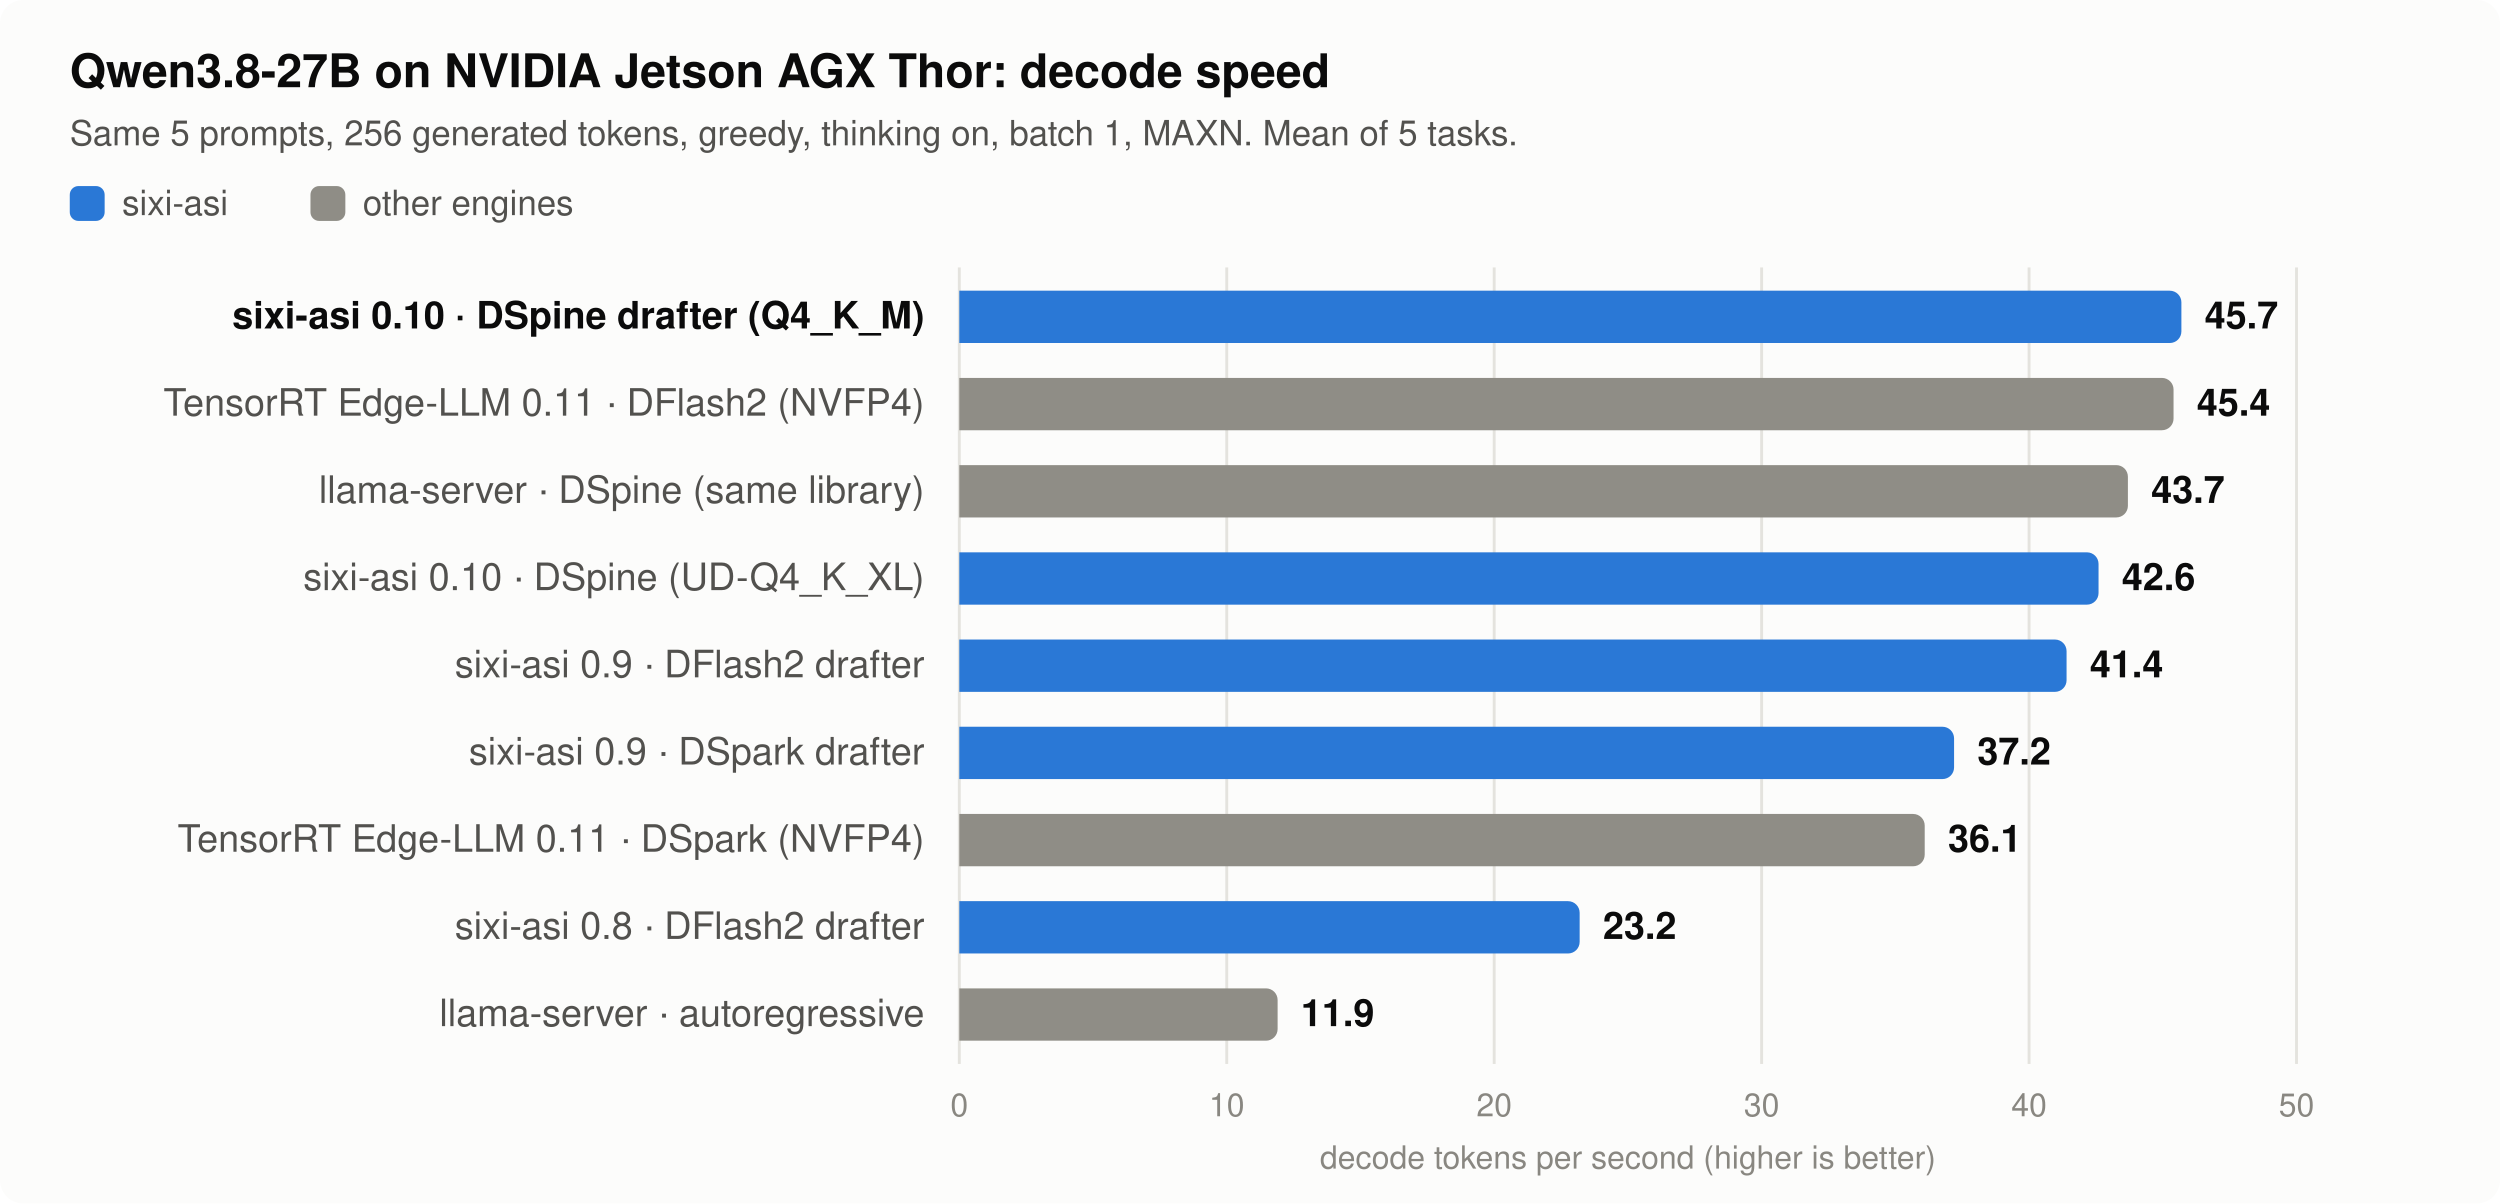
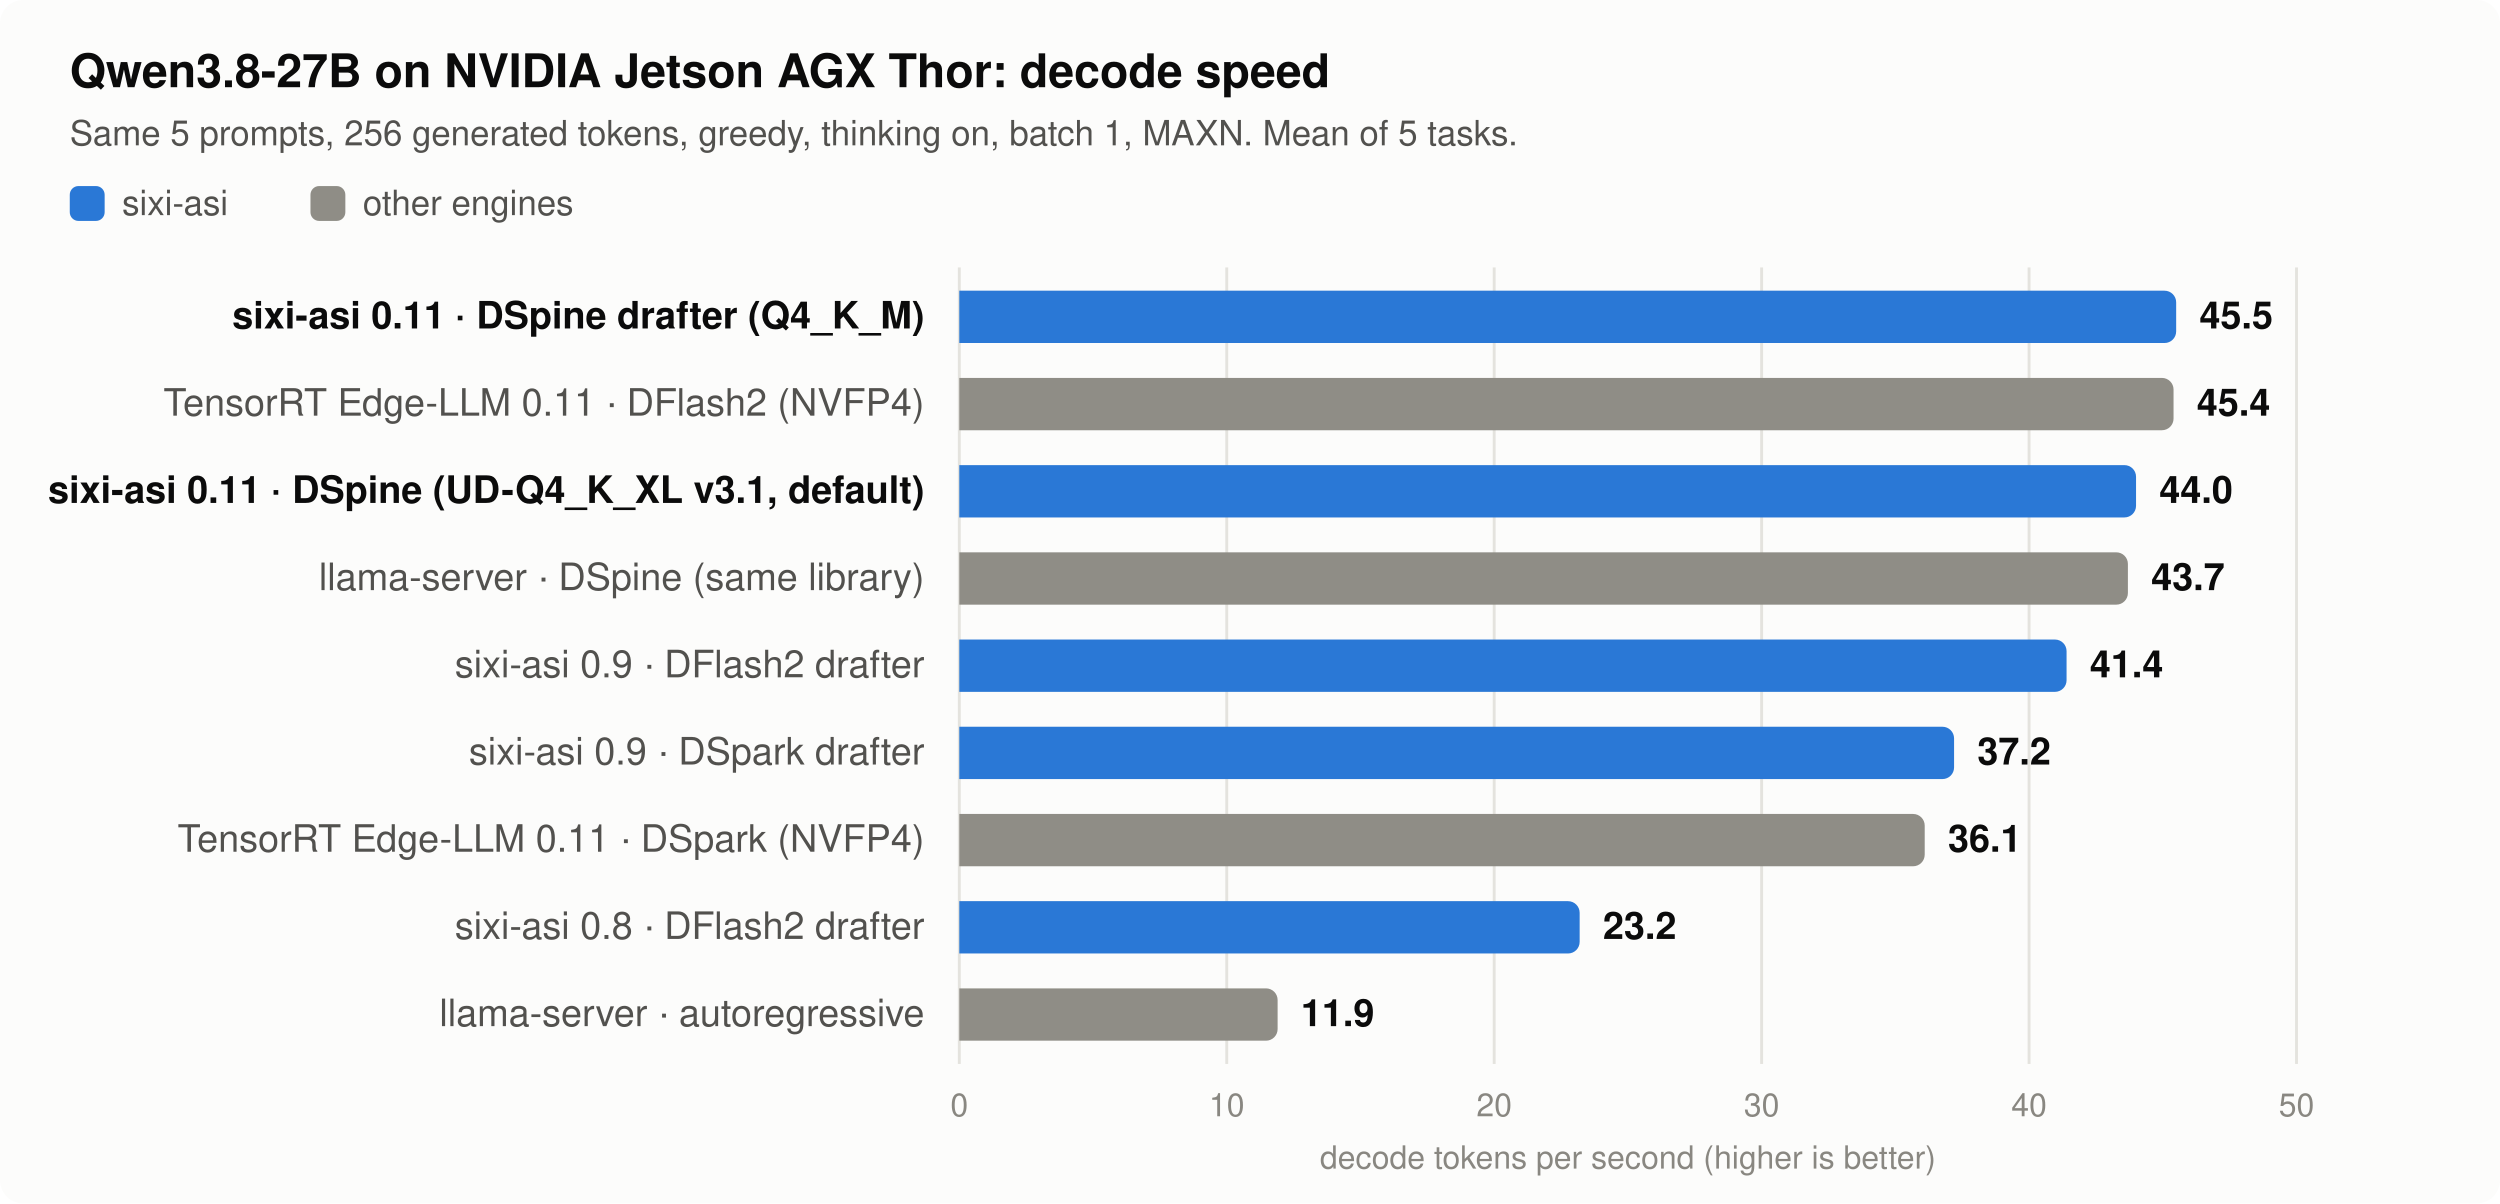
<svg xmlns="http://www.w3.org/2000/svg" viewBox="0 0 860 414" width="860" height="414" font-family="-apple-system, BlinkMacSystemFont, 'Segoe UI', Helvetica, Arial, sans-serif" role="img" aria-label="Qwen3.8-27B on NVIDIA Jetson AGX Thor: decode speed">
  <rect width="860" height="414" rx="8" fill="#fcfcfb" />
  <text x="24.0" y="30.0" fill="#0b0b0b" font-size="16" text-anchor="start" font-weight="600">Qwen3.8-27B on NVIDIA Jetson AGX Thor: decode speed</text>
  <text x="24.0" y="50.0" fill="#52514e" font-size="12" text-anchor="start" font-weight="400">Same 5 prompts, 256 generated tokens, greedy, thinking on, batch 1, MAXN. Mean of 5 tasks.</text>
  <rect x="24" y="64" width="12" height="12" rx="3" fill="#2a78d6" />
  <text x="42.0" y="74.0" fill="#52514e" font-size="12" text-anchor="start" font-weight="400">sixi-asi</text>
  <rect x="106.8" y="64" width="12" height="12" rx="3" fill="#8f8d86" />
  <text x="124.8" y="74.0" fill="#52514e" font-size="12" text-anchor="start" font-weight="400">other engines</text>
  <line x1="330.0" y1="92" x2="330.0" y2="366" stroke="#e4e3de" stroke-width="1" />
  <text x="330.0" y="384.0" fill="#898781" font-size="11" text-anchor="middle" font-weight="400">0</text>
  <line x1="422.0" y1="92" x2="422.0" y2="366" stroke="#e4e3de" stroke-width="1" />
  <text x="422.0" y="384.0" fill="#898781" font-size="11" text-anchor="middle" font-weight="400">10</text>
  <line x1="514.0" y1="92" x2="514.0" y2="366" stroke="#e4e3de" stroke-width="1" />
  <text x="514.0" y="384.0" fill="#898781" font-size="11" text-anchor="middle" font-weight="400">20</text>
  <line x1="606.0" y1="92" x2="606.0" y2="366" stroke="#e4e3de" stroke-width="1" />
  <text x="606.0" y="384.0" fill="#898781" font-size="11" text-anchor="middle" font-weight="400">30</text>
  <line x1="698.0" y1="92" x2="698.0" y2="366" stroke="#e4e3de" stroke-width="1" />
  <text x="698.0" y="384.0" fill="#898781" font-size="11" text-anchor="middle" font-weight="400">40</text>
  <line x1="790.0" y1="92" x2="790.0" y2="366" stroke="#e4e3de" stroke-width="1" />
  <text x="790.0" y="384.0" fill="#898781" font-size="11" text-anchor="middle" font-weight="400">50</text>
  <text x="560.0" y="402.0" fill="#898781" font-size="11" text-anchor="middle" font-weight="400">decode tokens per second (higher is better)</text>
-   <text x="318.0" y="113.0" fill="#0b0b0b" font-size="13" text-anchor="end" font-weight="600">sixi-asi 0.10 · DSpine drafter (Q4_K_M)</text>
-   <path d="M330.0,100.0 h416.4 a4,4 0 0 1 4,4 v10.0 a4,4 0 0 1 -4,4 h-416.4 z" fill="#2a78d6" />
-   <text x="758.4" y="113.0" fill="#0b0b0b" font-size="13" text-anchor="start" font-weight="600">45.7</text>
+   <text x="318.0" y="113.0" fill="#0b0b0b" font-size="13" text-anchor="end" font-weight="600">sixi-asi 0.11 · DSpine drafter (Q4_K_M)</text>
+   <path d="M330.0,100.0 h414.6 a4,4 0 0 1 4,4 v10.0 a4,4 0 0 1 -4,4 h-414.6 z" fill="#2a78d6" />
+   <text x="756.6" y="113.0" fill="#0b0b0b" font-size="13" text-anchor="start" font-weight="600">45.5</text>
  <text x="318.0" y="143.0" fill="#52514e" font-size="13" text-anchor="end" font-weight="400">TensorRT Edge-LLM 0.11 · DFlash2 (NVFP4)</text>
  <path d="M330.0,130.0 h413.7 a4,4 0 0 1 4,4 v10.0 a4,4 0 0 1 -4,4 h-413.7 z" fill="#8f8d86" />
  <text x="755.7" y="143.0" fill="#0b0b0b" font-size="13" text-anchor="start" font-weight="600">45.4</text>
-   <text x="318.0" y="173.0" fill="#52514e" font-size="13" text-anchor="end" font-weight="400">llama-server · DSpine (same library)</text>
-   <path d="M330.0,160.0 h398.0 a4,4 0 0 1 4,4 v10.0 a4,4 0 0 1 -4,4 h-398.0 z" fill="#8f8d86" />
-   <text x="740.0" y="173.0" fill="#0b0b0b" font-size="13" text-anchor="start" font-weight="600">43.7</text>
-   <text x="318.0" y="203.0" fill="#52514e" font-size="13" text-anchor="end" font-weight="400">sixi-asi 0.10 · DSpine (UD-Q4_K_XL)</text>
-   <path d="M330.0,190.0 h387.9 a4,4 0 0 1 4,4 v10.0 a4,4 0 0 1 -4,4 h-387.9 z" fill="#2a78d6" />
-   <text x="729.9" y="203.0" fill="#0b0b0b" font-size="13" text-anchor="start" font-weight="600">42.6</text>
+   <text x="318.0" y="173.0" fill="#0b0b0b" font-size="13" text-anchor="end" font-weight="600">sixi-asi 0.11 · DSpine (UD-Q4_K_XL v3.1, default)</text>
+   <path d="M330.0,160.0 h400.8 a4,4 0 0 1 4,4 v10.0 a4,4 0 0 1 -4,4 h-400.8 z" fill="#2a78d6" />
+   <text x="742.8" y="173.0" fill="#0b0b0b" font-size="13" text-anchor="start" font-weight="600">44.0</text>
+   <text x="318.0" y="203.0" fill="#52514e" font-size="13" text-anchor="end" font-weight="400">llama-server · DSpine (same library)</text>
+   <path d="M330.0,190.0 h398.0 a4,4 0 0 1 4,4 v10.0 a4,4 0 0 1 -4,4 h-398.0 z" fill="#8f8d86" />
+   <text x="740.0" y="203.0" fill="#0b0b0b" font-size="13" text-anchor="start" font-weight="600">43.7</text>
  <text x="318.0" y="233.0" fill="#52514e" font-size="13" text-anchor="end" font-weight="400">sixi-asi 0.9 · DFlash2 drafter</text>
  <path d="M330.0,220.0 h376.9 a4,4 0 0 1 4,4 v10.0 a4,4 0 0 1 -4,4 h-376.9 z" fill="#2a78d6" />
  <text x="718.9" y="233.0" fill="#0b0b0b" font-size="13" text-anchor="start" font-weight="600">41.4</text>
  <text x="318.0" y="263.0" fill="#52514e" font-size="13" text-anchor="end" font-weight="400">sixi-asi 0.9 · DSpark drafter</text>
  <path d="M330.0,250.0 h338.2 a4,4 0 0 1 4,4 v10.0 a4,4 0 0 1 -4,4 h-338.2 z" fill="#2a78d6" />
  <text x="680.2" y="263.0" fill="#0b0b0b" font-size="13" text-anchor="start" font-weight="600">37.2</text>
  <text x="318.0" y="293.0" fill="#52514e" font-size="13" text-anchor="end" font-weight="400">TensorRT Edge-LLM 0.11 · DSpark (NVFP4)</text>
  <path d="M330.0,280.0 h328.1 a4,4 0 0 1 4,4 v10.0 a4,4 0 0 1 -4,4 h-328.1 z" fill="#8f8d86" />
  <text x="670.1" y="293.0" fill="#0b0b0b" font-size="13" text-anchor="start" font-weight="600">36.1</text>
  <text x="318.0" y="323.0" fill="#52514e" font-size="13" text-anchor="end" font-weight="400">sixi-asi 0.8 · DFlash2 drafter</text>
  <path d="M330.0,310.0 h209.4 a4,4 0 0 1 4,4 v10.0 a4,4 0 0 1 -4,4 h-209.4 z" fill="#2a78d6" />
  <text x="551.4" y="323.0" fill="#0b0b0b" font-size="13" text-anchor="start" font-weight="600">23.2</text>
  <text x="318.0" y="353.0" fill="#52514e" font-size="13" text-anchor="end" font-weight="400">llama-server · autoregressive</text>
  <path d="M330.0,340.0 h105.5 a4,4 0 0 1 4,4 v10.0 a4,4 0 0 1 -4,4 h-105.5 z" fill="#8f8d86" />
  <text x="447.5" y="353.0" fill="#0b0b0b" font-size="13" text-anchor="start" font-weight="600">11.9</text>
</svg>
